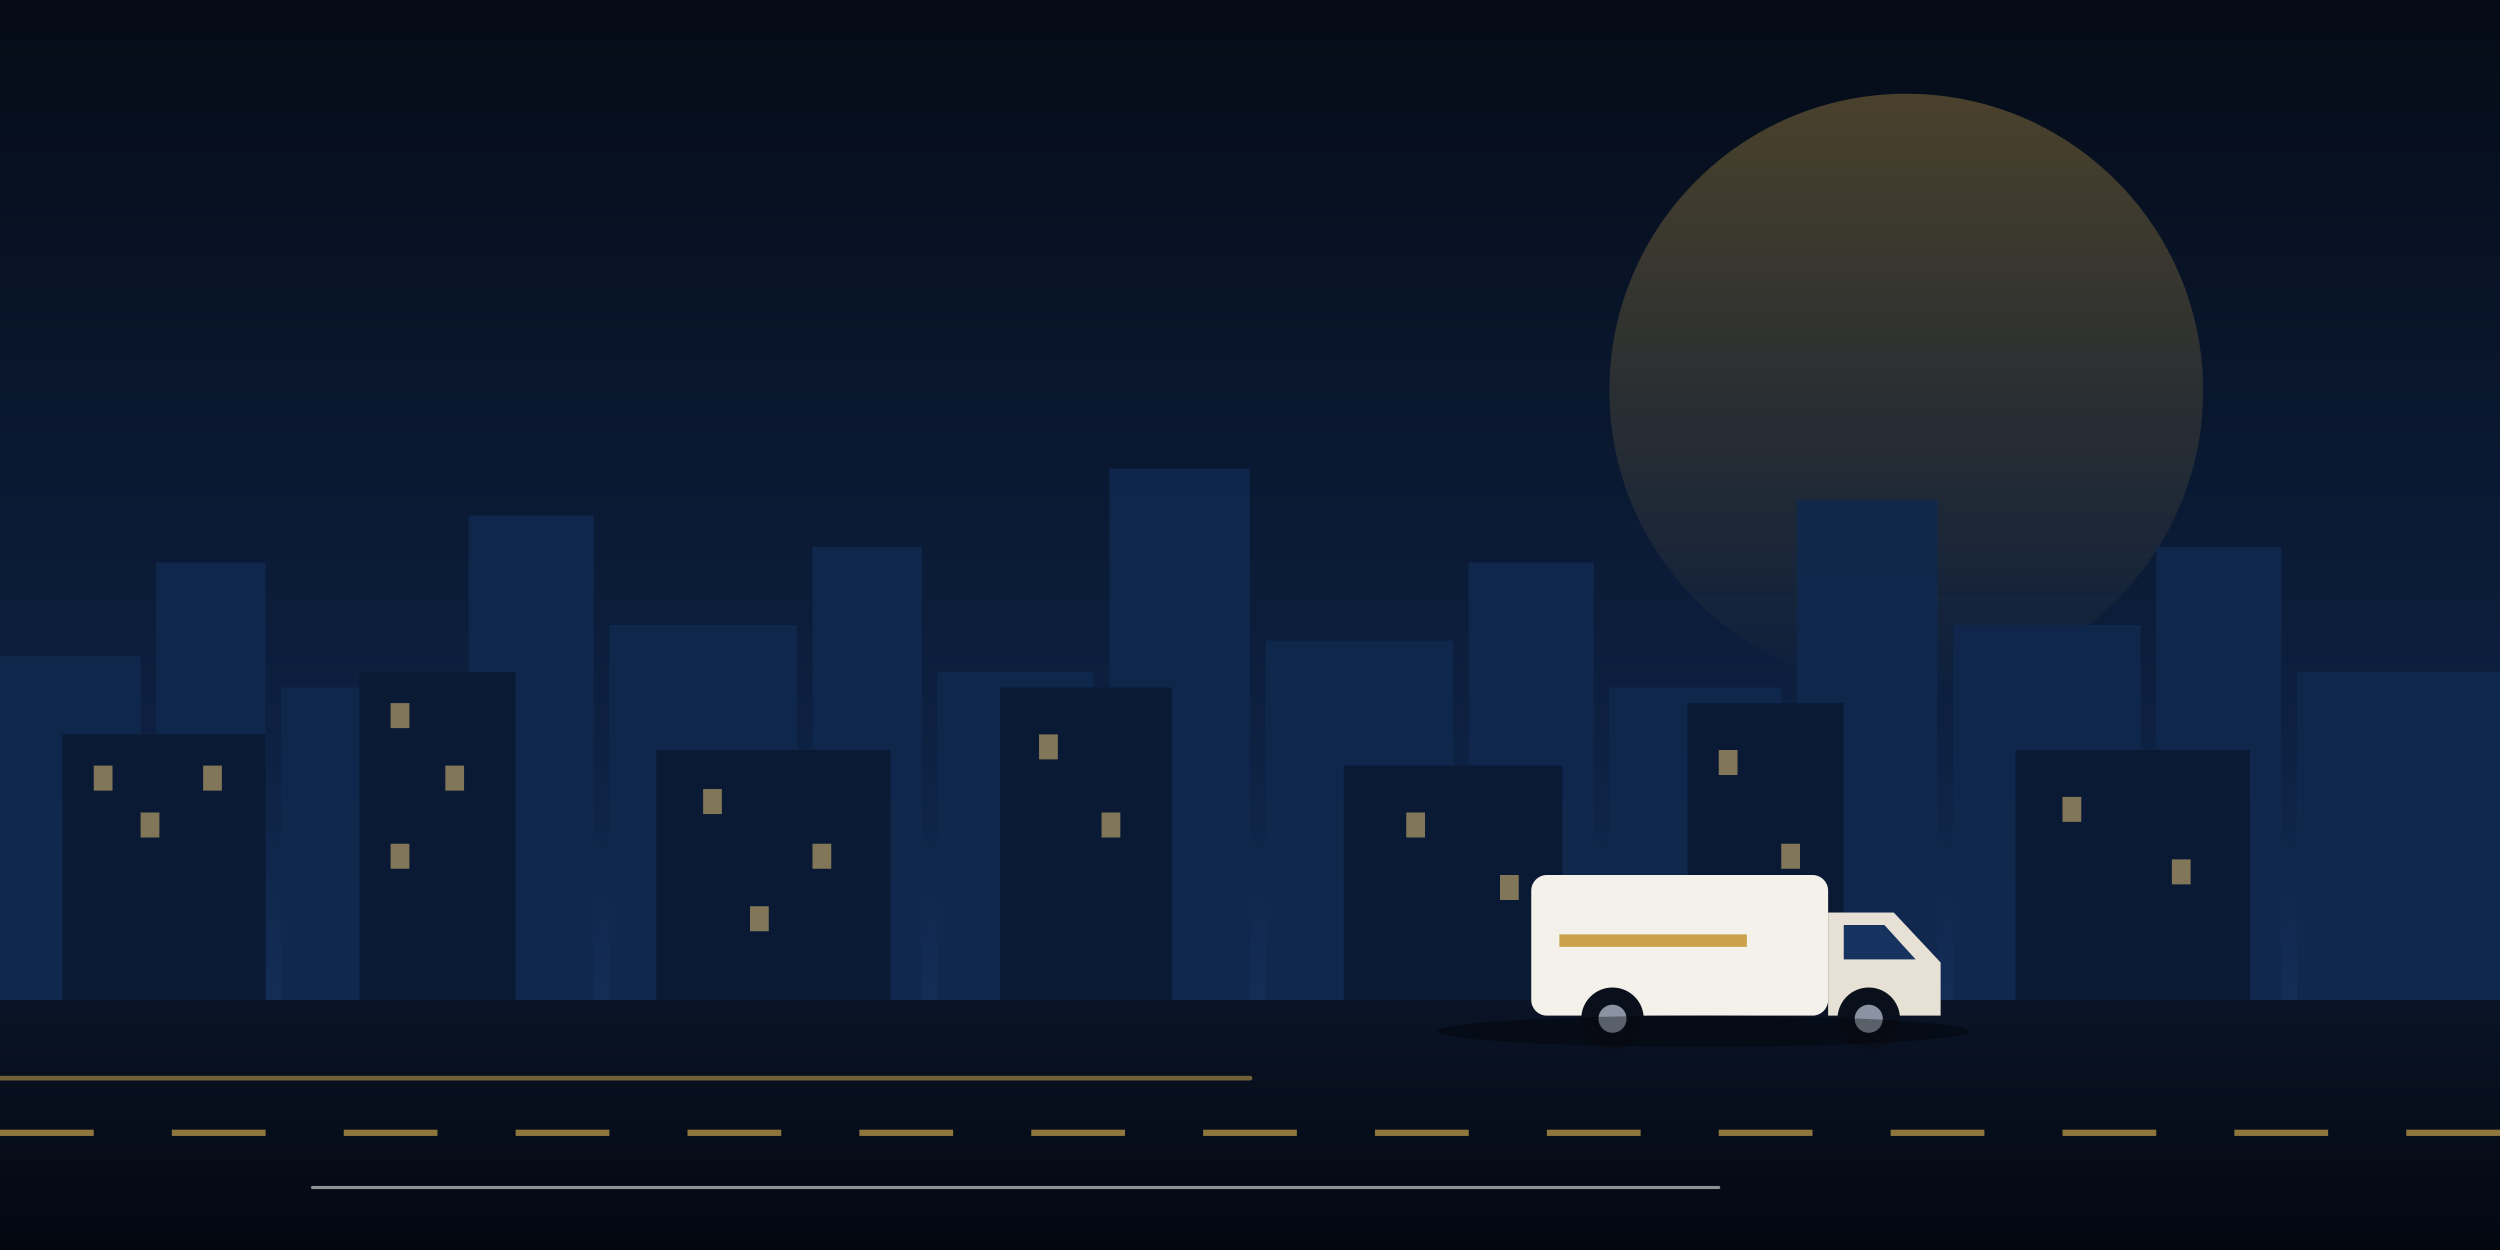
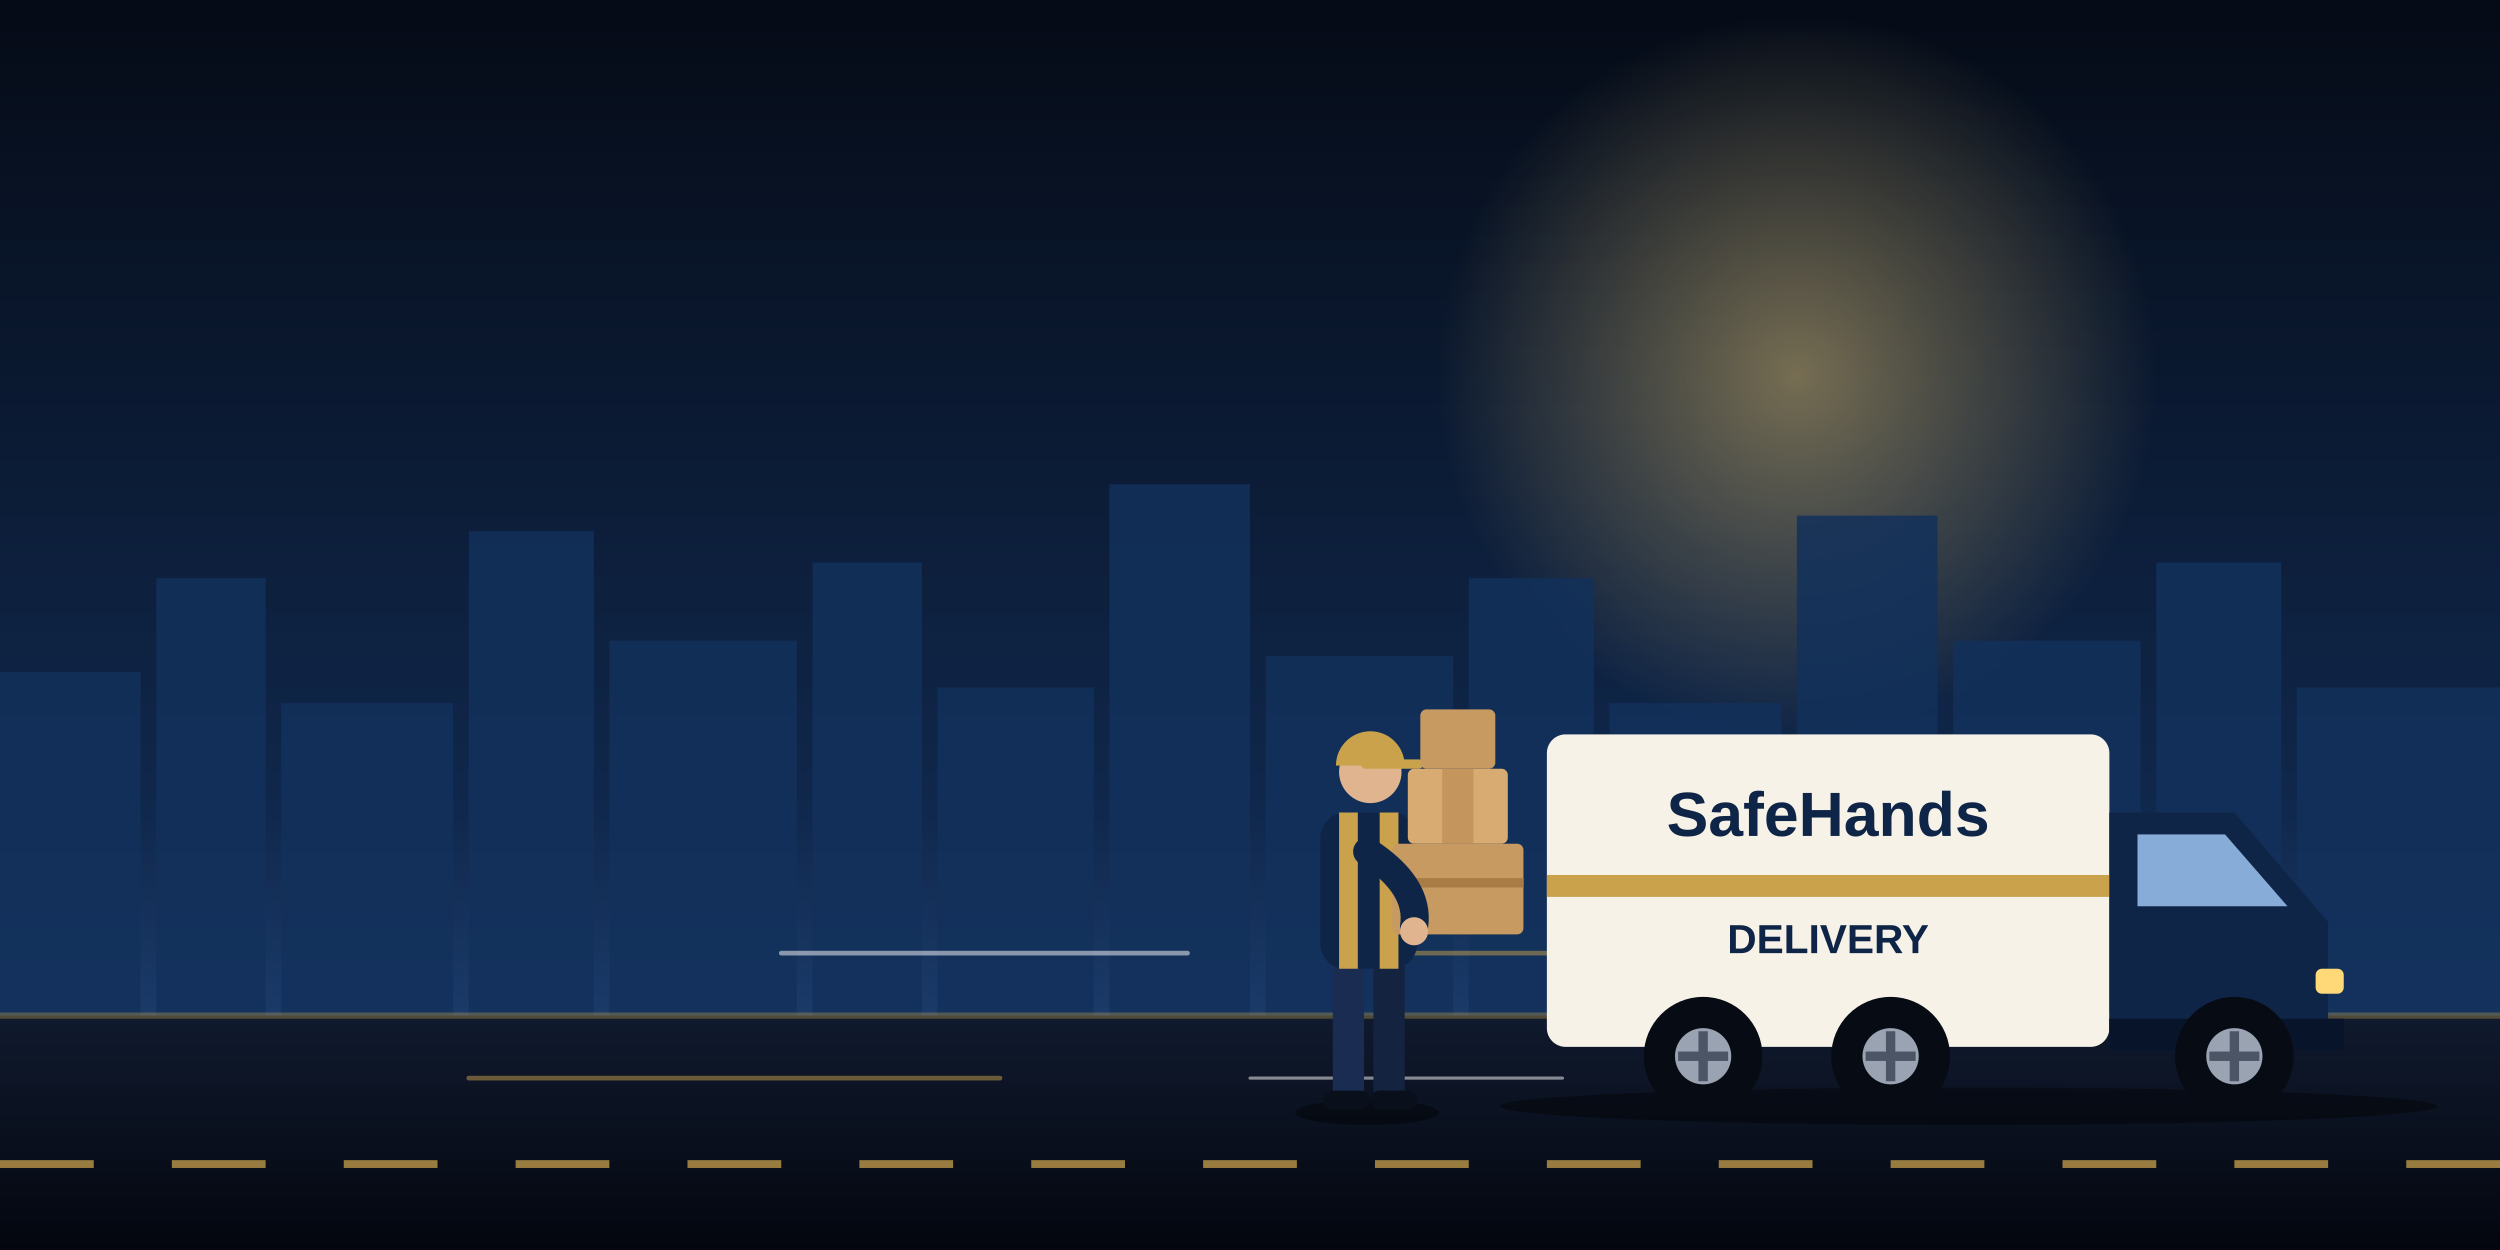
<svg xmlns="http://www.w3.org/2000/svg" viewBox="0 0 1600 800" preserveAspectRatio="xMidYMid slice">
  <defs>
    <linearGradient id="sky" x1="0" y1="0" x2="0" y2="1">
      <stop offset="0" stop-color="#050b16" />
-       <stop offset=".6" stop-color="#0d2142" />
-       <stop offset="1" stop-color="#1b3a6b" />
-     </linearGradient>
-     <linearGradient id="glow" x1="0" y1="0" x2="0" y2="1">
-       <stop offset="0" stop-color="#c9a24b" stop-opacity=".35" />
-       <stop offset="1" stop-color="#c9a24b" stop-opacity="0" />
+       <stop offset=".65" stop-color="#10284d" />
+       <stop offset="1" stop-color="#27508a" />
    </linearGradient>
    <linearGradient id="road" x1="0" y1="0" x2="0" y2="1">
-       <stop offset="0" stop-color="#0a1426" />
-       <stop offset="1" stop-color="#030710" />
+       <stop offset="0" stop-color="#101a2e" />
+       <stop offset="1" stop-color="#03060e" />
    </linearGradient>
+     <radialGradient id="sun" cx=".5" cy=".5" r=".5">
+       <stop offset="0" stop-color="#e2c275" stop-opacity=".5" />
+       <stop offset="1" stop-color="#e2c275" stop-opacity="0" />
+     </radialGradient>
+     <style>
+       .dash{animation:road .7s linear infinite}
+       @keyframes road{to{stroke-dashoffset:-110}}
+       .trail{animation:trail 1.1s linear infinite}
+       @keyframes trail{from{transform:translateX(0)}to{transform:translateX(-220px)}}
+       .sky2{animation:drift 40s linear infinite}
+       @keyframes drift{to{transform:translateX(-400px)}}
+       .bounce{animation:bounce .5s ease-in-out infinite alternate}
+       @keyframes bounce{to{transform:translateY(-3px)}}
+       .spin{transform-box:fill-box;transform-origin:center;animation:spin .6s linear infinite}
+       @keyframes spin{to{transform:rotate(360deg)}}
+       .walk{animation:walk .55s ease-in-out infinite alternate}
+       @keyframes walk{to{transform:translateY(-4px)}}
+       @media (prefers-reduced-motion:reduce){*{animation:none!important}}
+     </style>
  </defs>
  <rect width="1600" height="800" fill="url(#sky)" />
-   <circle cx="1220" cy="250" r="190" fill="url(#glow)" />
-   <g fill="#10284d" opacity=".9">
-     <rect x="0" y="420" width="90" height="240" />
-     <rect x="100" y="360" width="70" height="300" />
-     <rect x="180" y="440" width="110" height="220" />
-     <rect x="300" y="330" width="80" height="330" />
-     <rect x="390" y="400" width="120" height="260" />
-     <rect x="520" y="350" width="70" height="310" />
-     <rect x="600" y="430" width="100" height="230" />
-     <rect x="710" y="300" width="90" height="360" />
-     <rect x="810" y="410" width="120" height="250" />
-     <rect x="940" y="360" width="80" height="300" />
-     <rect x="1030" y="440" width="110" height="220" />
-     <rect x="1150" y="320" width="90" height="340" />
-     <rect x="1250" y="400" width="120" height="260" />
-     <rect x="1380" y="350" width="80" height="310" />
-     <rect x="1470" y="430" width="130" height="230" />
+   <circle cx="1150" cy="240" r="230" fill="url(#sun)" />
+   <g class="sky2" fill="#12305a" opacity=".85">
+     <g id="sk">
+       <rect x="0" y="430" width="90" height="230" />
+       <rect x="100" y="370" width="70" height="290" />
+       <rect x="180" y="450" width="110" height="210" />
+       <rect x="300" y="340" width="80" height="320" />
+       <rect x="390" y="410" width="120" height="250" />
+       <rect x="520" y="360" width="70" height="300" />
+       <rect x="600" y="440" width="100" height="220" />
+       <rect x="710" y="310" width="90" height="350" />
+       <rect x="810" y="420" width="120" height="240" />
+       <rect x="940" y="370" width="80" height="290" />
+       <rect x="1030" y="450" width="110" height="210" />
+       <rect x="1150" y="330" width="90" height="330" />
+       <rect x="1250" y="410" width="120" height="250" />
+       <rect x="1380" y="360" width="80" height="300" />
+       <rect x="1470" y="440" width="130" height="220" />
+     </g>
+     <use href="#sk" x="1600" />
+     <use href="#sk" x="3200" />
  </g>
-   <g fill="#0a1a35">
-     <rect x="40" y="470" width="130" height="190" />
-     <rect x="230" y="430" width="100" height="230" />
-     <rect x="420" y="480" width="150" height="180" />
-     <rect x="640" y="440" width="110" height="220" />
-     <rect x="860" y="490" width="140" height="170" />
-     <rect x="1080" y="450" width="100" height="210" />
-     <rect x="1290" y="480" width="150" height="180" />
+   <rect y="650" width="1600" height="150" fill="url(#road)" />
+   <line class="dash" x1="0" y1="745" x2="1700" y2="745" stroke="#c9a24b" stroke-width="5" stroke-dasharray="60 50" opacity=".75" />
+   <rect y="648" width="1600" height="4" fill="#c9a24b" opacity=".35" />
+   <g stroke-linecap="round" opacity=".5">
+     <g class="trail">
+       <line x1="500" y1="610" x2="760" y2="610" stroke="#fff" stroke-width="3" />
+       <line x1="900" y1="610" x2="1060" y2="610" stroke="#c9a24b" stroke-width="3" />
+     </g>
+     <g class="trail" style="animation-duration:.8s">
+       <line x1="300" y1="690" x2="640" y2="690" stroke="#c9a24b" stroke-width="3" />
+       <line x1="800" y1="690" x2="1000" y2="690" stroke="#fff" stroke-width="2" />
+     </g>
  </g>
-   <g fill="#e2c275" opacity=".55">
-     <rect x="60" y="490" width="12" height="16" />
-     <rect x="90" y="520" width="12" height="16" />
-     <rect x="130" y="490" width="12" height="16" />
-     <rect x="250" y="450" width="12" height="16" />
-     <rect x="285" y="490" width="12" height="16" />
-     <rect x="250" y="540" width="12" height="16" />
-     <rect x="450" y="505" width="12" height="16" />
-     <rect x="520" y="540" width="12" height="16" />
-     <rect x="480" y="580" width="12" height="16" />
-     <rect x="665" y="470" width="12" height="16" />
-     <rect x="705" y="520" width="12" height="16" />
-     <rect x="900" y="520" width="12" height="16" />
-     <rect x="960" y="560" width="12" height="16" />
-     <rect x="1100" y="480" width="12" height="16" />
-     <rect x="1140" y="540" width="12" height="16" />
-     <rect x="1320" y="510" width="12" height="16" />
-     <rect x="1390" y="550" width="12" height="16" />
+   <g class="bounce">
+     <ellipse cx="1260" cy="708" rx="300" ry="12" fill="#000" opacity=".4" />
+     <rect x="990" y="470" width="360" height="200" rx="12" fill="#f6f2e8" />
+     <rect x="990" y="560" width="360" height="14" fill="#c9a24b" />
+     <text x="1170" y="535" text-anchor="middle" font-family="Outfit,Arial,sans-serif" font-weight="800" font-size="40" fill="#0f2547">SafeHands</text>
+     <text x="1170" y="610" text-anchor="middle" font-family="Outfit,Arial,sans-serif" font-weight="600" font-size="26" fill="#0f2547">DELIVERY</text>
+     <path d="M1350 520h80l60 70v80h-140z" fill="#0f2547" />
+     <path d="M1368 534h56l40 46h-96z" fill="#9cc3f0" opacity=".85" />
+     <rect x="1482" y="620" width="18" height="16" rx="4" fill="#ffd978" />
+     <rect x="1350" y="652" width="150" height="20" fill="#08142a" />
+     <g>
+       <circle cx="1090" cy="676" r="38" fill="#070b14" />
+       <circle cx="1090" cy="676" r="18" fill="#9aa3b2" />
+       <g class="spin">
+         <rect x="1087" y="660" width="6" height="32" fill="#4b5565" />
+         <rect x="1074" y="673" width="32" height="6" fill="#4b5565" />
+       </g>
+       <circle cx="1210" cy="676" r="38" fill="#070b14" />
+       <circle cx="1210" cy="676" r="18" fill="#9aa3b2" />
+       <g class="spin">
+         <rect x="1207" y="660" width="6" height="32" fill="#4b5565" />
+         <rect x="1194" y="673" width="32" height="6" fill="#4b5565" />
+       </g>
+       <circle cx="1430" cy="676" r="38" fill="#070b14" />
+       <circle cx="1430" cy="676" r="18" fill="#9aa3b2" />
+       <g class="spin">
+         <rect x="1427" y="660" width="6" height="32" fill="#4b5565" />
+         <rect x="1414" y="673" width="32" height="6" fill="#4b5565" />
+       </g>
+     </g>
  </g>
-   <rect y="640" width="1600" height="160" fill="url(#road)" />
-   <g stroke="#c9a24b" stroke-width="4" stroke-dasharray="60 50" opacity=".7">
-     <line x1="0" y1="725" x2="1600" y2="725" />
-   </g>
-   <g transform="translate(980 560)">
-     <rect x="0" y="0" width="190" height="90" rx="10" fill="#f4f1ea" />
-     <path d="M190 24h42l30 32v34h-72z" fill="#e6e1d4" />
-     <path d="M200 32h26l20 22h-46z" fill="#16335f" />
-     <rect x="18" y="38" width="120" height="8" fill="#c9a24b" />
-     <circle cx="52" cy="92" r="20" fill="#0a0f1c" />
-     <circle cx="52" cy="92" r="9" fill="#8b93a3" />
-     <circle cx="216" cy="92" r="20" fill="#0a0f1c" />
-     <circle cx="216" cy="92" r="9" fill="#8b93a3" />
-   </g>
-   <ellipse cx="1090" cy="660" rx="170" ry="10" fill="#000" opacity=".35" />
-   <g stroke-linecap="round" opacity=".55">
-     <line x1="0" y1="690" x2="800" y2="690" stroke="#c9a24b" stroke-width="3" />
-     <line x1="200" y1="760" x2="1100" y2="760" stroke="#ffffff" stroke-width="2" />
+   <g class="walk" transform="translate(815 0)">
+     <ellipse cx="60" cy="712" rx="46" ry="8" fill="#000" opacity=".4" />
+     <rect x="38" y="610" width="20" height="96" rx="8" fill="#1a2c52" />
+     <rect x="64" y="610" width="20" height="96" rx="8" fill="#14233f" />
+     <rect x="32" y="698" width="30" height="12" rx="6" fill="#0a0f1c" />
+     <rect x="62" y="698" width="30" height="12" rx="6" fill="#0a0f1c" />
+     <rect x="30" y="520" width="62" height="100" rx="16" fill="#0f2547" />
+     <rect x="42" y="520" width="12" height="100" fill="#c9a24b" />
+     <rect x="68" y="520" width="12" height="100" fill="#c9a24b" />
+     <circle cx="62" cy="494" r="20" fill="#e0b48f" />
+     <path d="M40 490a22 22 0 0144 0z" fill="#c9a24b" />
+     <rect x="56" y="486" width="40" height="6" rx="3" fill="#c9a24b" />
+     <rect x="76" y="540" width="84" height="58" rx="4" fill="#c79a62" />
+     <rect x="76" y="562" width="84" height="6" fill="#a87c44" />
+     <rect x="86" y="492" width="64" height="48" rx="4" fill="#d8ab72" />
+     <rect x="108" y="492" width="20" height="48" fill="#b8884e" opacity=".6" />
+     <rect x="94" y="454" width="48" height="38" rx="4" fill="#c79a62" />
+     <path d="M60 545q34 22 30 48" stroke="#0f2547" stroke-width="18" stroke-linecap="round" fill="none" />
+     <circle cx="90" cy="596" r="9" fill="#e0b48f" />
  </g>
</svg>
